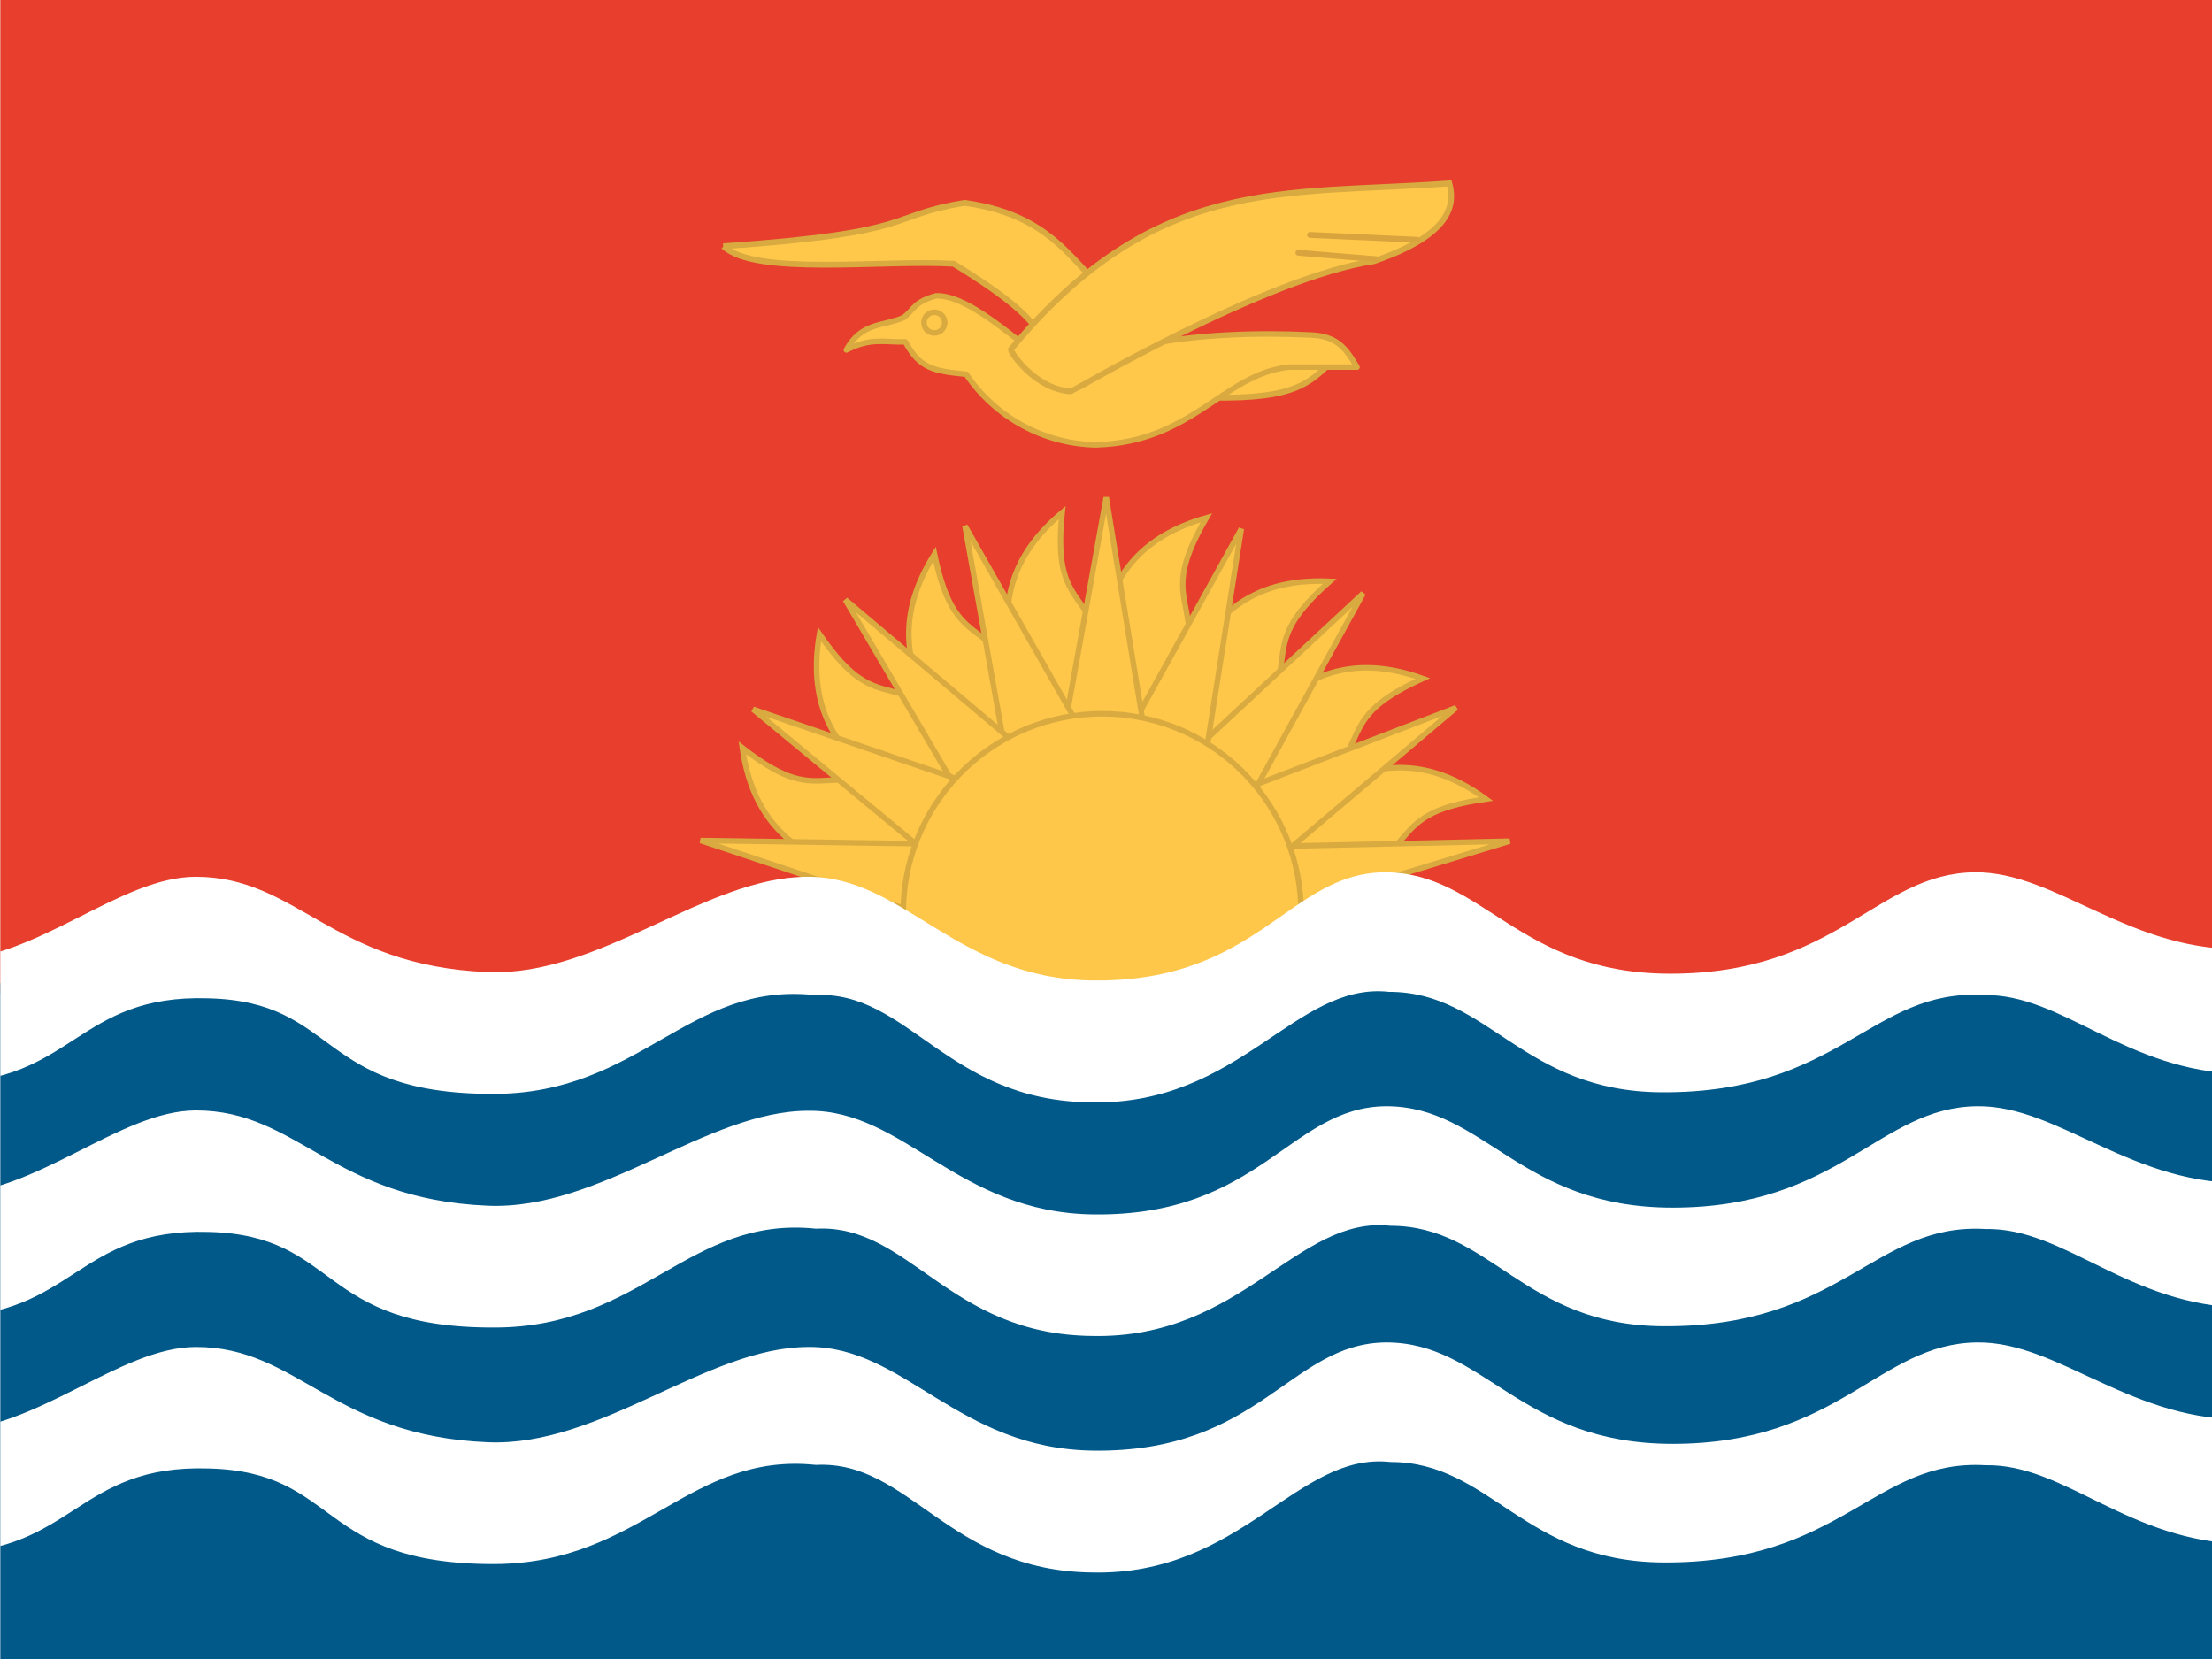
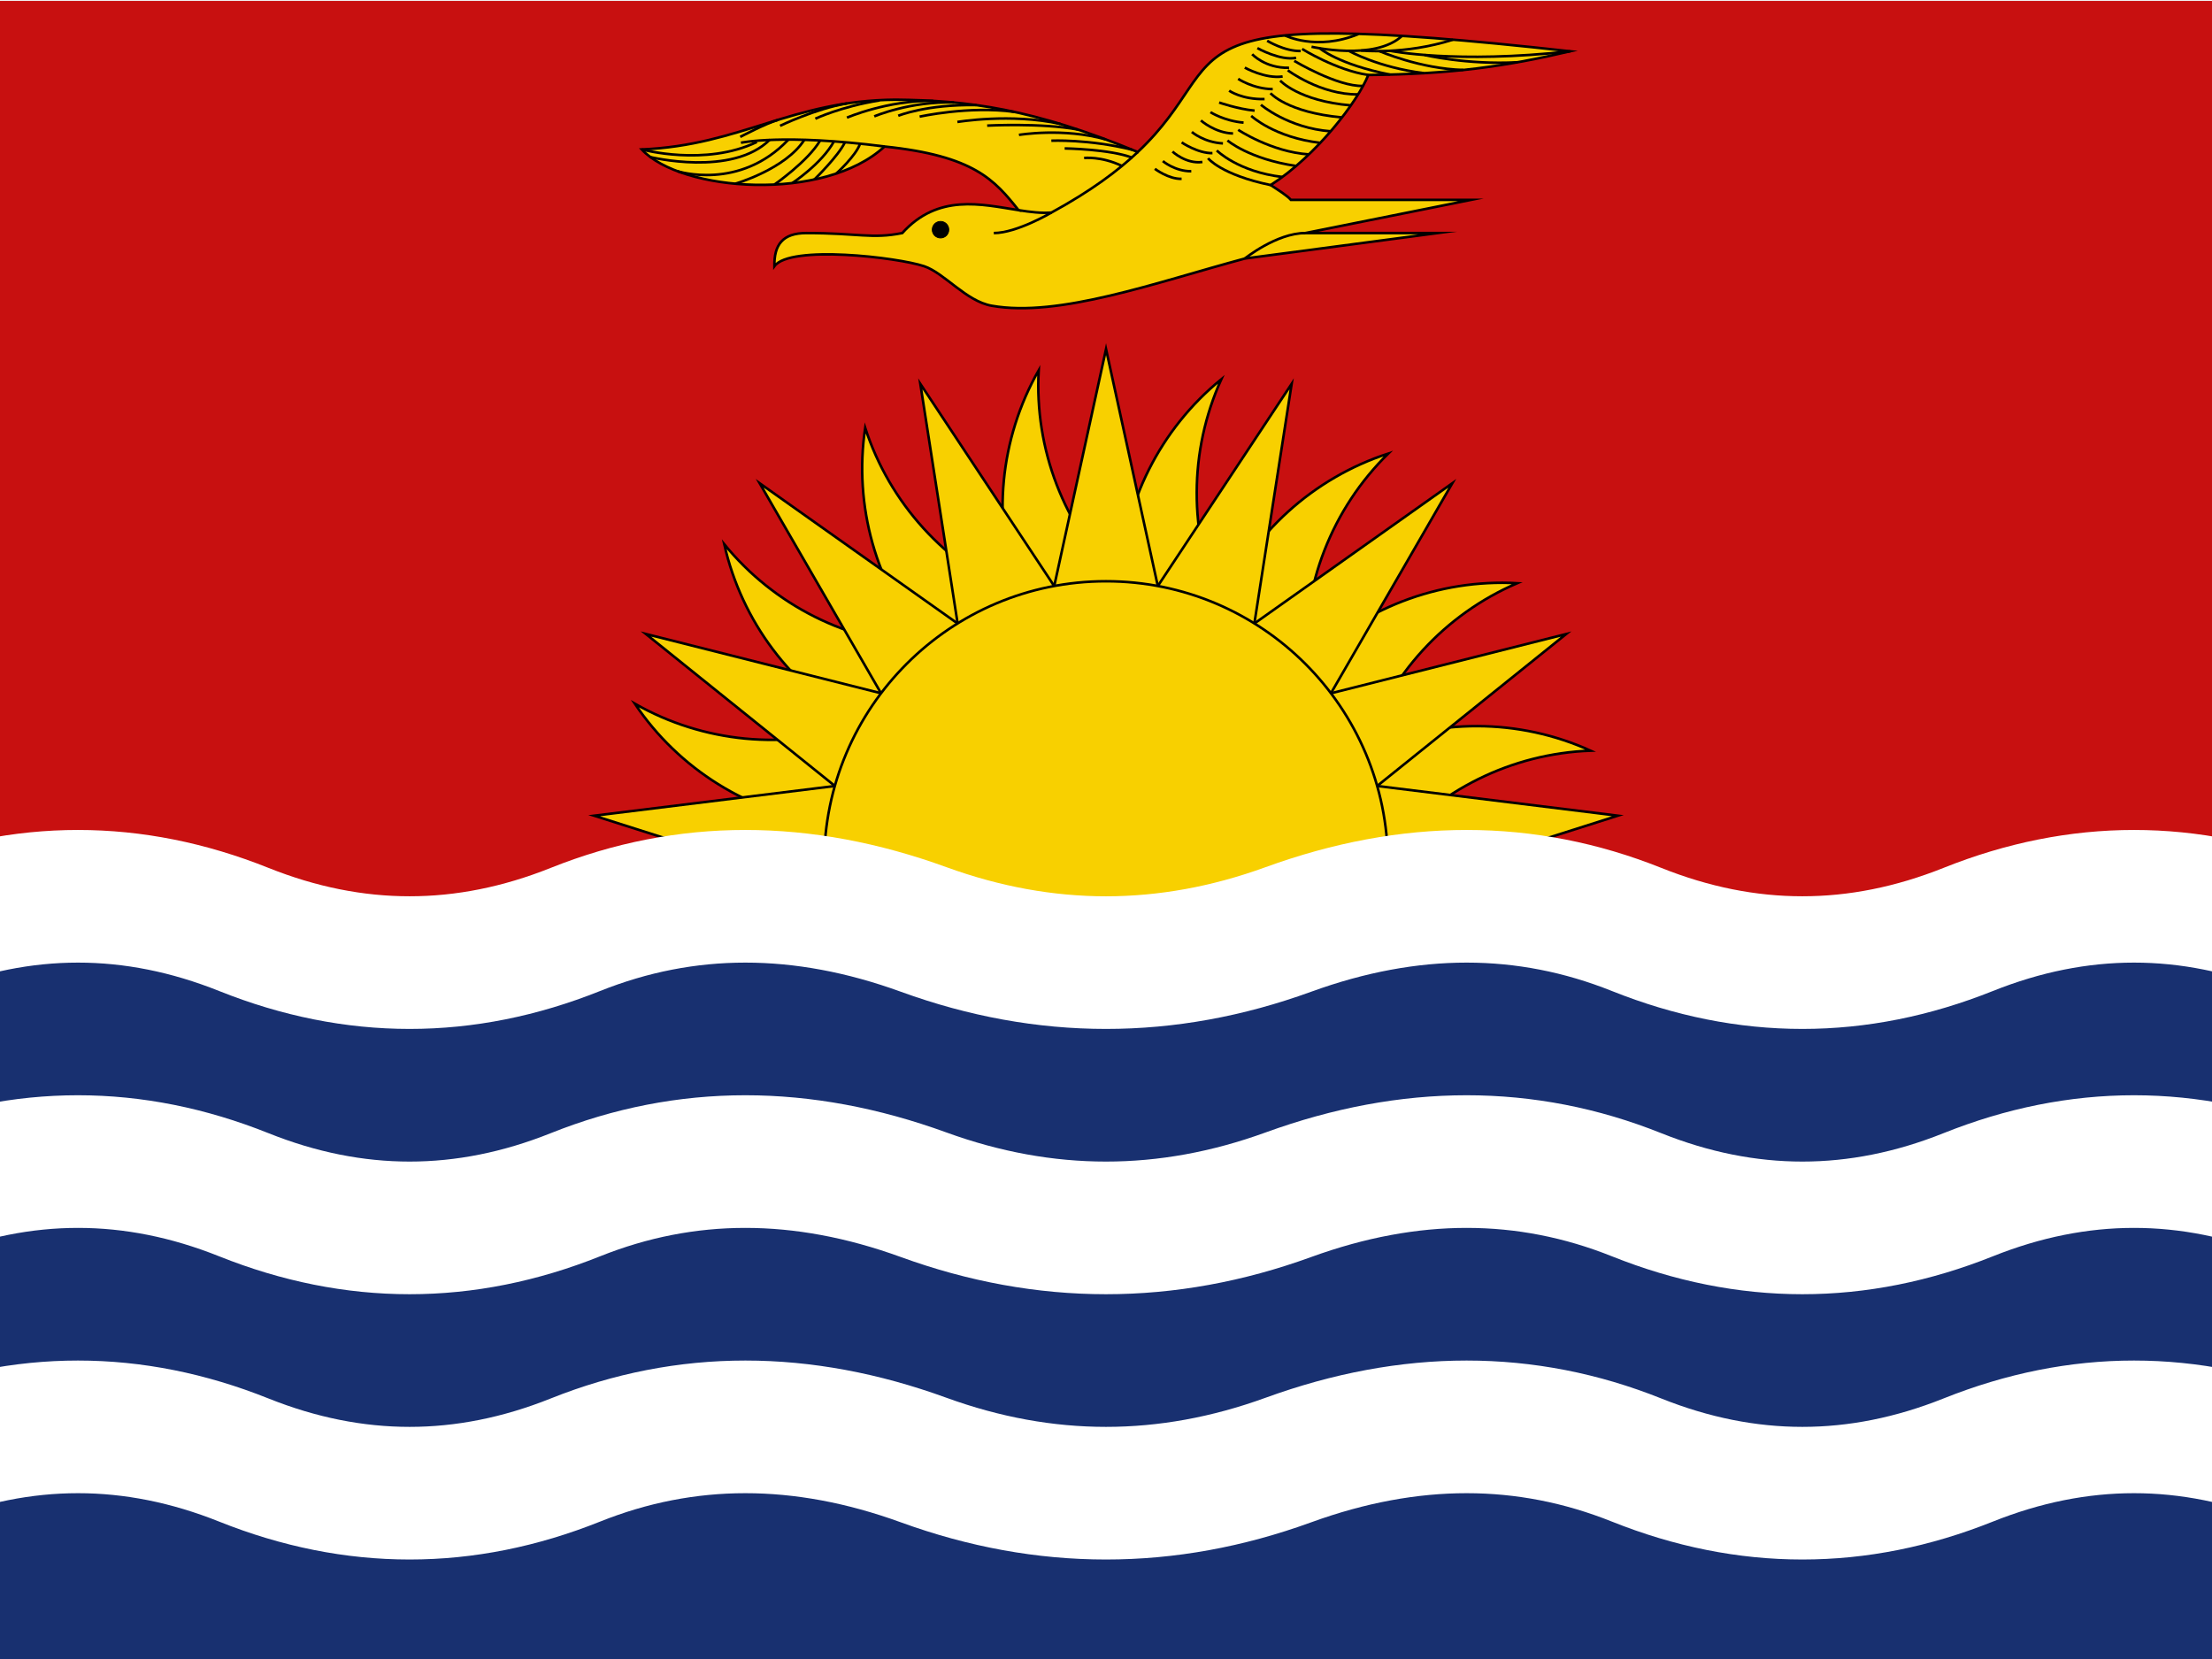
- <svg xmlns="http://www.w3.org/2000/svg" id="flag-icons-ki" viewBox="0 0 640 480">
-   <defs>
-     <clipPath id="ki-a">
-       <path fill-opacity=".7" d="M-86.3 0h682.6v512H-86.3z" />
-     </clipPath>
-   </defs>
-   <g clip-path="url(#ki-a)" transform="translate(81)scale(.9375)">
-     <path fill="#e73e2d" fill-rule="evenodd" d="M-164.3 0h835.8v306.5h-835.8z" />
-     <path fill="#fec74a" fill-rule="evenodd" stroke="#d8aa3f" stroke-width="1.7" d="M204.3 282.1c-19.4-15.2-55.6-10-61.6-51.3 27.7 21.5 22.7-1.2 64 19.3z" />
-     <path fill="#fec74a" fill-rule="evenodd" stroke="#d8aa3f" stroke-width="1.7" d="M209.5 263.4c-13.9-20.4-50-26.6-43-67.7 19.9 28.9 22 5.7 55.2 37.9z" />
-     <path fill="#fec74a" fill-rule="evenodd" stroke="#d8aa3f" stroke-width="1.7" d="M215.8 250c-5-24.1-36-43.6-13.8-79 7.2 34.4 18 13.8 36.4 56.2z" />
-     <path fill="#fec74a" fill-rule="evenodd" stroke="#d8aa3f" stroke-width="1.7" d="M230.3 237.6c2.7-24.5-20.8-52.6 11.1-79.4-3.6 34.9 13 18.7 17.5 64.6z" />
-     <path fill="#fec74a" fill-rule="evenodd" stroke="#d8aa3f" stroke-width="1.7" d="M243.3 227.7c12.4-21.3 2.5-56.5 42.6-67.9-17.6 30.3 4.2 22.3-10.5 66z" />
-     <path fill="#fec74a" fill-rule="evenodd" stroke="#d8aa3f" stroke-width="1.7" d="M262 230.3c18.6-16.2 20.4-52.8 62-50.9-26.3 23.2-3 22.5-31 59.4z" />
-     <path fill="#fec74a" fill-rule="evenodd" stroke="#d8aa3f" stroke-width="1.7" d="M278.6 239.9c22.5-10.1 34.9-44.5 74.1-30.5-32 14.5-9.5 20.7-47 47.7z" />
-     <path fill="#fec74a" fill-rule="evenodd" stroke="#d8aa3f" stroke-width="1.7" d="M292.5 255c24.4-3.4 46-33 79.7-8.4-34.7 4.9-15 17.1-58.5 32.5z" />
-     <path fill="#fec74a" fill-rule="evenodd" stroke="#d8aa3f" stroke-width="1.7" d="m379.5 259.6-112.1 2.5 4.7 30.2z" />
-     <path fill="#fec74a" fill-rule="evenodd" stroke="#d8aa3f" stroke-width="1.7" d="m363 218.4-103.8 39.9 17.3 33.3z" />
-     <path fill="#fec74a" fill-rule="evenodd" stroke="#d8aa3f" stroke-width="1.7" d="m280.6 280.7 53.7-97.6-82.4 76.7z" />
-     <path fill="#fec74a" fill-rule="evenodd" stroke="#d8aa3f" stroke-width="1.7" d="m279.5 272.6 17.2-109.4-53.8 97.2z" />
-     <path fill="#fec74a" fill-rule="evenodd" stroke="#d8aa3f" stroke-width="1.7" d="m273 263.7-18-110.2-20 110.7z" />
-     <path fill="#fec74a" fill-rule="evenodd" stroke="#d8aa3f" stroke-width="1.7" d="m263.7 254.3-52.3-92 20 111.8z" />
-     <path fill="#fec74a" fill-rule="evenodd" stroke="#d8aa3f" stroke-width="1.7" d="m255.6 253.6-81.1-68.5 57.6 98z" />
-     <path fill="#fec74a" fill-rule="evenodd" stroke="#d8aa3f" stroke-width="1.7" d="m146 218.9 87 71.9 13.4-37.6z" />
-     <path fill="#fec74a" fill-rule="evenodd" stroke="#d8aa3f" stroke-width="1.7" d="m232.1 260.9-102.3-1.5 101.9 34z" />
-     <path fill="#fec74a" fill-rule="evenodd" stroke="#d8aa3f" stroke-width="1.7" d="M315.1 279.2a61.4 61.4 0 1 1-122.7 0 61.4 61.4 0 0 1 122.7 0z" />
-     <path fill="#005989" fill-rule="evenodd" d="M-165.1 303.4h839.9V512h-840z" />
-     <path fill="#fff" fill-rule="evenodd" d="M-165.6 454c15.6 7.2 38 25.3 62 25.3 40-.3 41-27.4 81.6-26.1 40.7 1 33.3 29.6 88.2 29.5 45.4-.2 60-34.7 99.2-30.6 29-1.5 40.8 32.7 85.3 33.2 46.2 1 63.1-37.3 92-34.1 31 0 41 30.8 84.3 31 55.2.3 64.9-32 99.3-30 24.6-.5 44 23.7 80 24.3 28.6.5 52.7-21.2 69-29l.7-36.8c-17 6.3-42.4 27.1-67.7 27.3-36.6 1.4-59.1-24-84.5-23.7-30.4.3-42.5 31.3-94 31.3-47.2 0-58-31.3-88.4-31.3-29.7.2-38.8 34-90.3 33.4-42-.5-58.3-32.3-88-32-31.5 0-64 30.9-99 29.4-48-2-58.5-29.4-90-29.4-23.5 0-49 25.6-77.3 26-28.2.5-59.9-25.5-62.8-26zm0-73c15.6 7.3 38 25.4 62 25.4 40-.3 41-27.4 81.6-26.2 40.7 1 33.3 29.7 88.2 29.5 45.4 0 60-34.6 99.2-30.5 29-1.5 40.8 32.7 85.3 33.1 46.2 1 63.1-37.2 92-34 31 0 41 30.8 84.3 31 55.2.3 64.9-32 99.3-30 24.6-.5 44 23.7 80 24.3 28.6.5 52.7-21.2 69-29l.7-36.8c-17 6.3-42.4 27-67.7 27.3-36.6 1.3-59.1-24-84.5-23.7-30.4.3-42.5 31.3-94 31.3-47.2 0-58-31.3-88.4-31.3-29.7.2-38.8 34-90.3 33.4-42-.5-58.3-32.3-88-32-31.5 0-64 30.8-99 29.3-48-2-58.5-29.4-90-29.4-23.5 0-49 25.7-77.3 26.1-28.2.4-59.9-25.5-62.8-26l.4 38.3z" />
-     <path fill="#fff" fill-rule="evenodd" d="M-165.6 309c15.6 7.2 38 25.2 61.9 25.2 40-.2 41-27.4 81.6-26.1 40.6 1 33.2 29.6 88.1 29.5 45.3-.1 60-34.7 99-30.5 29-1.5 40.8 32.7 85.3 33.1 46.1 1 63-37.3 92-34.1 30.8 0 41 30.8 84.2 31 55 .3 64.7-32 99.2-30 24.5-.5 43.9 23.7 79.8 24.3 28.7.5 52.7-21.2 69-29l.7-36.8c-17 6.4-42.3 27.1-67.7 27.3-36.4 1.4-59-23.9-84.4-23.7-30.3.3-42.4 31.3-94 31.3-47 0-57.8-31.3-88.2-31.3-29.7.3-38.8 34-90.1 33.4-42-.5-58.3-32.2-88-32-31.5 0-64 30.9-98.8 29.4-48.1-2-58.5-29.4-90-29.4-23.5 0-48.9 25.6-77.2 26-28.2.5-59.8-25.4-62.8-26l.4 38.3z" />
-     <path fill="#ffc84b" fill-rule="evenodd" stroke="#d8aa3f" stroke-width="1.8" d="M136.8 76c61-4.2 50-9.4 74.5-13.4 31 4.3 34.5 23 51.8 34.5 0 0-6.5 22-27.7 18.9-2.9-8.8 10.2-11.6-27.5-34.6-22-1.3-61.3 3.9-71-5.4zm189.3 33.9-44 1.8v10.9c29.7 1 35-3 44-12.7z" />
-     <path fill="#ffc84b" fill-rule="evenodd" stroke="#d8aa3f" stroke-linejoin="round" stroke-width="1.7" d="M174.8 108c7.7-3.9 11.5-2.3 18.2-2.5 4.5 8.3 8.8 9 18.8 10a49.5 49.5 0 0 0 39.9 21.8c29.9-.8 39.4-21.7 59.5-24h21.2c-3.5-6-6.3-9.5-14-9.9-15.8-.8-36.2-.4-54 3.6l-25.1 6.3c-7.4-3.6-25.3-22.4-36.8-22-6.7 1.8-6.7 4.1-10 6.7-6.5 2.8-13 1.4-17.7 10z" />
-     <path fill="#ffc84b" fill-rule="evenodd" stroke="#d8aa3f" stroke-width="1.7" d="M205.1 99a3.2 3.2 0 1 1-6.3 0 3.2 3.2 0 0 1 6.3 0z" />
-     <path fill="#ffc84b" fill-rule="evenodd" stroke="#d8aa3f" stroke-width="1.8" d="M225.6 107.8c44.9-54.1 84.1-47.5 135.3-51.2 1.7 6.3 1 15.7-23.3 24-33.4 5-93.1 40.2-93.4 40.2-11.1-.6-18.9-12.2-18.6-13z" />
-     <path fill="none" stroke="#d9a43e" stroke-linecap="round" stroke-width="1.8" d="M317.9 72.5 351 74m-36.7 4 24.1 2" />
+ <svg xmlns="http://www.w3.org/2000/svg" width="100%" height="100%" viewBox="0 0 640 480" version="1.1" xml:space="preserve" style="fill-rule:evenodd;clip-rule:evenodd;stroke-miterlimit:22.926;">
+   <g transform="matrix(1.5991,0,0,1.5991,-159.731,0.268506)">
+     <rect x="0" y="0" width="600" height="162" style="fill:rgb(200,16,16);" />
+   </g>
+   <g id="bird" transform="matrix(1.00343,0,0,1.00343,18.9711,145.959)">
+     <g id="bird_outline" transform="matrix(1.59364,0,0,1.59364,-178.092,-145.193)">
+       <path d="M305.75,27.34C286.67,19.45 274.99,18 261.94,17.87C243.04,18 234.02,26.12 216,26.87C223.14,34.56 249.02,36.44 259.93,26.34C276.15,28.03 279.83,32.41 284.18,37.86C277.41,36.79 269.61,34.84 263.14,42C257.68,43.1 255.15,42 245.81,42C241.45,42 239.94,44.14 240,48C242.82,44.1 262.31,46.4 267.09,48C270.76,49.23 274.66,54.32 279.31,55.15C291.5,57.32 308.99,50.95 325.12,46.61L360,42L336.07,42L366,36L333.46,36C332.77,35.21 331.12,34.19 329.8,33.32C338.17,27.93 345.57,18.13 347.46,13.4C362.55,13.25 372.29,11.85 384,9.11C306.82,0.57 324.39,9.78 305.75,27.34Z" style="fill:rgb(248,208,0);fill-rule:nonzero;stroke:black;stroke-width:0.46px;" />
+     </g>
+     <g transform="matrix(1.59364,0,0,1.59364,-178.092,-145.193)">
+       <path id="eye" d="M270.06,39.89C270.89,39.89 271.56,40.56 271.56,41.39C271.56,42.22 270.89,42.89 270.06,42.89C269.24,42.89 268.56,42.22 268.56,41.39C268.56,40.56 269.24,39.89 270.06,39.89Z" style="fill-rule:nonzero;" />
+       <path id="eye_outline" d="M270.06,39.89C270.89,39.89 271.56,40.56 271.56,41.39C271.56,42.22 270.89,42.89 270.06,42.89C269.24,42.89 268.56,42.22 268.56,41.39C268.56,40.56 269.24,39.89 270.06,39.89Z" style="fill:none;fill-rule:nonzero;stroke:black;stroke-width:0.15px;" />
+     </g>
+     <g transform="matrix(1.59364,0,0,1.59364,-178.092,-145.193)">
+       <path d="M290.13,38.29C290.13,38.29 283.86,42 279.7,42" style="fill:none;fill-rule:nonzero;stroke:black;stroke-width:0.46px;" />
+     </g>
+     <g transform="matrix(1.59364,0,0,1.59364,-178.092,-145.193)">
+       <path d="M325.12,46.61C325.12,46.61 330.85,42 336.07,42" style="fill:none;fill-rule:nonzero;stroke:black;stroke-width:0.46px;" />
+     </g>
+     <g transform="matrix(1.59364,0,0,1.59364,-178.092,-145.193)">
+       <path d="M233.82,24.6C233.82,24.6 238.48,22.16 240.68,21.51" style="fill:none;fill-rule:nonzero;stroke:black;stroke-width:0.46px;" />
+     </g>
+     <g transform="matrix(1.59364,0,0,1.59364,-178.092,-145.193)">
+       <path d="M253.13,21.12C253.13,21.12 260.52,17.93 268.75,18.09" style="fill:none;fill-rule:nonzero;stroke:black;stroke-width:0.46px;" />
+     </g>
+     <g transform="matrix(1.59364,0,0,1.59364,-178.092,-145.193)">
+       <path d="M273.11,21.9C273.11,21.9 282.8,20.27 291.75,22.26" style="fill:none;fill-rule:nonzero;stroke:black;stroke-width:0.46px;" />
+     </g>
+     <g transform="matrix(1.59364,0,0,1.59364,-178.092,-145.193)">
+       <path d="M284.25,24.24C284.25,24.24 292.29,22.89 300,25.07" style="fill:none;fill-rule:nonzero;stroke:black;stroke-width:0.46px;" />
+     </g>
+     <g transform="matrix(1.59364,0,0,1.59364,-178.092,-145.193)">
+       <path d="M292.52,26.69C292.52,26.69 300.71,26.8 304.78,28.38" style="fill:none;fill-rule:nonzero;stroke:black;stroke-width:0.46px;" />
+     </g>
+     <g transform="matrix(1.59364,0,0,1.59364,-178.092,-145.193)">
+       <path d="M216,26.87C216,26.87 227.49,30.01 236.83,25.52" style="fill:none;fill-rule:nonzero;stroke:black;stroke-width:0.46px;" />
+     </g>
+     <g transform="matrix(1.59364,0,0,1.59364,-178.092,-145.193)">
+       <path d="M217.46,28.23C217.46,28.23 232.38,31.91 239.2,25.08" style="fill:none;fill-rule:nonzero;stroke:black;stroke-width:0.46px;" />
+     </g>
+     <g transform="matrix(1.59364,0,0,1.59364,-178.092,-145.193)">
+       <path d="M222.46,30.81C222.46,30.81 233.7,34.43 242.54,25.09" style="fill:none;fill-rule:nonzero;stroke:black;stroke-width:0.46px;" />
+     </g>
+     <g transform="matrix(1.59364,0,0,1.59364,-178.092,-145.193)">
+       <path d="M232.9,33.08C232.9,33.08 241.98,30.48 245.42,25.13" style="fill:none;fill-rule:nonzero;stroke:black;stroke-width:0.46px;" />
+     </g>
+     <g transform="matrix(1.59364,0,0,1.59364,-178.092,-145.193)">
+       <path d="M240,33.23C240,33.23 246.09,29.01 248.28,25.25" style="fill:none;fill-rule:nonzero;stroke:black;stroke-width:0.46px;" />
+     </g>
+     <g transform="matrix(1.59364,0,0,1.59364,-178.092,-145.193)">
+       <path d="M318.46,28.47C318.46,28.47 320.84,31.46 329.8,33.32" style="fill:none;fill-rule:nonzero;stroke:black;stroke-width:0.46px;" />
+     </g>
+     <g transform="matrix(1.59364,0,0,1.59364,-178.092,-145.193)">
+       <path d="M320.04,27.06C320.04,27.06 323.89,30.91 331.91,31.85" style="fill:none;fill-rule:nonzero;stroke:black;stroke-width:0.46px;" />
+     </g>
+     <g transform="matrix(1.59364,0,0,1.59364,-178.092,-145.193)">
+       <path d="M321.98,25.25C321.98,25.25 325.89,28.61 334.4,29.86" style="fill:none;fill-rule:nonzero;stroke:black;stroke-width:0.46px;" />
+     </g>
+     <g transform="matrix(1.59364,0,0,1.59364,-178.092,-145.193)">
+       <path d="M323.91,23.32C323.91,23.32 329.89,27.31 336.7,27.77" style="fill:none;fill-rule:nonzero;stroke:black;stroke-width:0.46px;" />
+     </g>
+     <g transform="matrix(1.59364,0,0,1.59364,-178.092,-145.193)">
+       <path d="M326.27,20.8C326.27,20.8 330.46,24.71 338.77,25.68" style="fill:none;fill-rule:nonzero;stroke:black;stroke-width:0.46px;" />
+     </g>
+     <g transform="matrix(1.59364,0,0,1.59364,-178.092,-145.193)">
+       <path d="M328.03,18.79C328.03,18.79 332.94,23.01 340.66,23.59" style="fill:none;fill-rule:nonzero;stroke:black;stroke-width:0.46px;" />
+     </g>
+     <g transform="matrix(1.59364,0,0,1.59364,-178.092,-145.193)">
+       <path d="M329.76,16.69C329.76,16.69 332.77,20.17 342.7,21.08" style="fill:none;fill-rule:nonzero;stroke:black;stroke-width:0.46px;" />
+     </g>
+     <g transform="matrix(1.59364,0,0,1.59364,-178.092,-145.193)">
+       <path d="M331.52,14.42C331.52,14.42 334.87,18.1 344.3,18.9" style="fill:none;fill-rule:nonzero;stroke:black;stroke-width:0.46px;" />
+     </g>
+     <g transform="matrix(1.59364,0,0,1.59364,-178.092,-145.193)">
+       <path d="M332.89,12.55C332.89,12.55 338.79,17 345.62,16.91" style="fill:none;fill-rule:nonzero;stroke:black;stroke-width:0.46px;" />
+     </g>
+     <g transform="matrix(1.59364,0,0,1.59364,-178.092,-145.193)">
+       <path d="M334.06,10.85C334.06,10.85 341.86,15.53 346.51,15.38" style="fill:none;fill-rule:nonzero;stroke:black;stroke-width:0.46px;" />
+     </g>
+     <g transform="matrix(1.59364,0,0,1.59364,-178.092,-145.193)">
+       <path d="M335.48,8.69C335.48,8.69 341.68,12.55 347.46,13.4" style="fill:none;fill-rule:nonzero;stroke:black;stroke-width:0.46px;" />
+     </g>
+     <g transform="matrix(1.59364,0,0,1.59364,-178.092,-145.193)">
+       <path d="M308.84,30.38C308.84,30.38 311.34,32.27 313.68,32.19" style="fill:none;fill-rule:nonzero;stroke:black;stroke-width:0.46px;" />
+     </g>
+     <g transform="matrix(1.59364,0,0,1.59364,-178.092,-145.193)">
+       <path d="M310.28,28.98C310.28,28.98 312.45,30.83 315.43,30.82" style="fill:none;fill-rule:nonzero;stroke:black;stroke-width:0.46px;" />
+     </g>
+     <g transform="matrix(1.59364,0,0,1.59364,-178.092,-145.193)">
+       <path d="M312.03,27.26C312.03,27.26 314.49,29.56 317.44,29.14" style="fill:none;fill-rule:nonzero;stroke:black;stroke-width:0.46px;" />
+     </g>
+     <g transform="matrix(1.59364,0,0,1.59364,-178.092,-145.193)">
+       <path d="M313.69,25.6C313.69,25.6 316.63,27.6 319.26,27.54" style="fill:none;fill-rule:nonzero;stroke:black;stroke-width:0.46px;" />
+     </g>
+     <g transform="matrix(1.59364,0,0,1.59364,-178.092,-145.193)">
+       <path d="M315.53,23.71C315.53,23.71 317.71,25.6 321.16,25.78" style="fill:none;fill-rule:nonzero;stroke:black;stroke-width:0.46px;" />
+     </g>
+     <g transform="matrix(1.59364,0,0,1.59364,-178.092,-145.193)">
+       <path d="M317.17,21.63C317.17,21.63 319.73,23.9 322.99,23.98" style="fill:none;fill-rule:nonzero;stroke:black;stroke-width:0.46px;" />
+     </g>
+     <g transform="matrix(1.59364,0,0,1.59364,-178.092,-145.193)">
+       <path d="M318.9,20.13C318.9,20.13 321.38,21.72 324.89,22.02" style="fill:none;fill-rule:nonzero;stroke:black;stroke-width:0.46px;" />
+     </g>
+     <g transform="matrix(1.59364,0,0,1.59364,-178.092,-145.193)">
+       <path d="M320.47,18.38C320.47,18.38 323.82,19.56 326.89,19.85" style="fill:none;fill-rule:nonzero;stroke:black;stroke-width:0.46px;" />
+     </g>
+     <g transform="matrix(1.59364,0,0,1.59364,-178.092,-145.193)">
+       <path d="M322.28,16.24C322.28,16.24 324.59,17.86 328.69,17.76" style="fill:none;fill-rule:nonzero;stroke:black;stroke-width:0.46px;" />
+     </g>
+     <g transform="matrix(1.59364,0,0,1.59364,-178.092,-145.193)">
+       <path d="M323.91,14.1C323.91,14.1 326.65,15.92 330.17,15.96" style="fill:none;fill-rule:nonzero;stroke:black;stroke-width:0.46px;" />
+     </g>
+     <g transform="matrix(1.59364,0,0,1.59364,-178.092,-145.193)">
+       <path d="M325.11,12.07C325.11,12.07 328.79,14.13 331.96,13.67" style="fill:none;fill-rule:nonzero;stroke:black;stroke-width:0.46px;" />
+     </g>
+     <g transform="matrix(1.59364,0,0,1.59364,-178.092,-145.193)">
+       <path d="M326.45,9.64C326.45,9.64 328.78,12.19 333.12,12.1" style="fill:none;fill-rule:nonzero;stroke:black;stroke-width:0.46px;" />
+     </g>
+     <g transform="matrix(1.59364,0,0,1.59364,-178.092,-145.193)">
+       <path d="M327.39,8.54C327.39,8.54 331.57,10.89 334.4,10.29" style="fill:none;fill-rule:nonzero;stroke:black;stroke-width:0.46px;" />
+     </g>
+     <g transform="matrix(1.59364,0,0,1.59364,-178.092,-145.193)">
+       <path d="M329.16,7.21C329.16,7.21 332.33,9.14 335.23,9.06" style="fill:none;fill-rule:nonzero;stroke:black;stroke-width:0.46px;" />
+     </g>
+     <g transform="matrix(1.59364,0,0,1.59364,-178.092,-145.193)">
+       <path d="M332.38,6.24C332.38,6.24 338.03,9.12 345.67,6" style="fill:none;fill-rule:nonzero;stroke:black;stroke-width:0.46px;" />
+     </g>
+     <g transform="matrix(1.59364,0,0,1.59364,-178.092,-145.193)">
+       <path d="M337.19,8.29C337.19,8.29 348.61,10.91 353.56,6.33" style="fill:none;fill-rule:nonzero;stroke:black;stroke-width:0.46px;" />
+     </g>
+     <g transform="matrix(1.59364,0,0,1.59364,-178.092,-145.193)">
+       <path d="M346.15,8.97C346.15,8.97 354,9.79 362.78,7.01" style="fill:none;fill-rule:nonzero;stroke:black;stroke-width:0.46px;" />
+     </g>
+     <g transform="matrix(1.59364,0,0,1.59364,-178.092,-145.193)">
+       <path d="M351.37,9.02C351.37,9.02 363.29,11.42 384,9.11" style="fill:none;fill-rule:nonzero;stroke:black;stroke-width:0.46px;" />
+     </g>
+     <g transform="matrix(1.59364,0,0,1.59364,-178.092,-145.193)">
+       <path d="M243.24,32.96C243.24,32.96 248.57,29.45 250.78,25.41" style="fill:none;fill-rule:nonzero;stroke:black;stroke-width:0.46px;" />
+     </g>
+     <g transform="matrix(1.59364,0,0,1.59364,-178.092,-145.193)">
+       <path d="M247.23,32.31C247.23,32.31 251.52,28.15 252.77,25.57" style="fill:none;fill-rule:nonzero;stroke:black;stroke-width:0.46px;" />
+     </g>
+     <g transform="matrix(1.59364,0,0,1.59364,-178.092,-145.193)">
+       <path d="M251.19,31.24C251.19,31.24 254.72,28.07 255.5,25.85" style="fill:none;fill-rule:nonzero;stroke:black;stroke-width:0.46px;" />
+     </g>
+     <g transform="matrix(1.59364,0,0,1.59364,-178.092,-145.193)">
+       <path d="M233.95,25.66C233.95,25.66 241.61,23.99 259.93,26.34" style="fill:none;fill-rule:nonzero;stroke:black;stroke-width:0.46px;" />
+     </g>
+     <g transform="matrix(1.59364,0,0,1.59364,-178.092,-145.193)">
+       <path d="M241.03,22.6C241.03,22.6 247.45,19.49 253.17,18.54" style="fill:none;fill-rule:nonzero;stroke:black;stroke-width:0.46px;" />
+     </g>
+     <g transform="matrix(1.59364,0,0,1.59364,-178.092,-145.193)">
+       <path d="M247.41,21.31C247.41,21.31 252.1,19.1 259.02,18" style="fill:none;fill-rule:nonzero;stroke:black;stroke-width:0.46px;" />
+     </g>
+     <g transform="matrix(1.59364,0,0,1.59364,-178.092,-145.193)">
+       <path d="M258.07,20.89C258.07,20.89 264.56,18.12 272.5,18.38" style="fill:none;fill-rule:nonzero;stroke:black;stroke-width:0.46px;" />
+     </g>
+     <g transform="matrix(1.59364,0,0,1.59364,-178.092,-145.193)">
+       <path d="M266.28,20.94C266.28,20.94 275.18,18.95 283.38,20.07" style="fill:none;fill-rule:nonzero;stroke:black;stroke-width:0.46px;" />
+     </g>
+     <g transform="matrix(1.59364,0,0,1.59364,-178.092,-145.193)">
+       <path d="M290.11,25.29C290.11,25.29 296.9,24.98 304.71,26.92" style="fill:none;fill-rule:nonzero;stroke:black;stroke-width:0.46px;" />
+     </g>
+     <g transform="matrix(1.59364,0,0,1.59364,-178.092,-145.193)">
+       <path d="M278.5,22.56C278.5,22.56 288.23,22.04 294.9,23.27" style="fill:none;fill-rule:nonzero;stroke:black;stroke-width:0.46px;" />
+     </g>
+     <g transform="matrix(1.59364,0,0,1.59364,-178.092,-145.193)">
+       <path d="M338.67,8.57C338.67,8.57 342.03,11.48 351.39,13.33" style="fill:none;fill-rule:nonzero;stroke:black;stroke-width:0.46px;" />
+     </g>
+     <g transform="matrix(1.59364,0,0,1.59364,-178.092,-145.193)">
+       <path d="M343.95,9.04C343.95,9.04 349.21,12.03 357.51,13.07" style="fill:none;fill-rule:nonzero;stroke:black;stroke-width:0.46px;" />
+     </g>
+     <g transform="matrix(1.59364,0,0,1.59364,-178.092,-145.193)">
+       <path d="M349.47,9.08C349.47,9.08 356.85,12.29 364.65,12.49" style="fill:none;fill-rule:nonzero;stroke:black;stroke-width:0.46px;" />
+     </g>
+     <g transform="matrix(1.59364,0,0,1.59364,-178.092,-145.193)">
+       <path d="M357.64,9.78C357.64,9.78 365.16,11.59 374.48,11.1" style="fill:none;fill-rule:nonzero;stroke:black;stroke-width:0.46px;" />
+     </g>
+     <g transform="matrix(1.59364,0,0,1.59364,-178.092,-145.193)">
+       <path d="M262.41,20.78C262.41,20.78 267.51,18.68 276.55,18.85" style="fill:none;fill-rule:nonzero;stroke:black;stroke-width:0.46px;" />
+     </g>
+     <g transform="matrix(1.59364,0,0,1.59364,-178.092,-145.193)">
+       <path d="M296.04,28.42C296.04,28.42 299.1,28.05 302.9,29.86" style="fill:none;fill-rule:nonzero;stroke:black;stroke-width:0.46px;" />
+     </g>
+     <g transform="matrix(1.59364,0,0,1.59364,-178.092,-145.193)">
+       <path d="M284.18,37.86C286.29,38.19 288.3,38.44 290.13,38.29C297.29,34.38 302.18,30.71 305.75,27.34" style="fill:none;fill-rule:nonzero;stroke:black;stroke-width:0.46px;" />
+     </g>
+   </g>
+   <g transform="matrix(1.00343,0,0,1.00343,18.9712,145.959)">
+     <g id="rays_6" transform="matrix(1.59364,0,0,1.59364,-178.092,-145.193)">
+       <g id="rays_2" transform="matrix(0.0922663,-0.995734,0.995734,0.0922663,116.986,440.327)">
+         <g id="wavy" transform="matrix(0.972776,0.231748,-0.231748,0.972776,44.3199,-65.2774)">
+           <path d="M290.63,105.87C287.919,91.859 291.332,77.337 300,66C297.289,80.011 300.702,94.533 309.37,105.87" style="fill:rgb(248,208,0);fill-rule:nonzero;stroke:black;stroke-width:0.46px;" />
+         </g>
+         <path id="straight" d="M290.63,105.87L300,63L309.37,105.87" style="fill:rgb(248,208,0);fill-rule:nonzero;stroke:black;stroke-width:0.46px;" />
+       </g>
+       <g id="rays_21" transform="matrix(0.445792,-0.895137,0.895137,0.445792,26.6212,354.998)">
+         <g id="wavy1" transform="matrix(0.972776,0.231748,-0.231748,0.972776,44.3199,-65.2774)">
+           <path d="M290.63,105.87C287.919,91.859 291.332,77.337 300,66C297.289,80.011 300.702,94.533 309.37,105.87" style="fill:rgb(248,208,0);fill-rule:nonzero;stroke:black;stroke-width:0.46px;" />
+         </g>
+         <path id="straight1" d="M290.63,105.87L300,63L309.37,105.87" style="fill:rgb(248,208,0);fill-rule:nonzero;stroke:black;stroke-width:0.46px;" />
+       </g>
+       <g id="rays_22" transform="matrix(0.738973,-0.673735,0.673735,0.738973,-26.7946,242.841)">
+         <g id="wavy2" transform="matrix(0.972776,0.231748,-0.231748,0.972776,44.3199,-65.2774)">
+           <path d="M290.63,105.87C287.919,91.859 291.332,77.337 300,66C297.289,80.011 300.702,94.533 309.37,105.87" style="fill:rgb(248,208,0);fill-rule:nonzero;stroke:black;stroke-width:0.46px;" />
+         </g>
+         <path id="straight2" d="M290.63,105.87L300,63L309.37,105.87" style="fill:rgb(248,208,0);fill-rule:nonzero;stroke:black;stroke-width:0.46px;" />
+       </g>
+     </g>
+     <g id="rays_61" transform="matrix(0.710331,1.42657,-1.42657,0.710331,309.446,-435.369)">
+       <g id="rays_23" transform="matrix(0.0922663,-0.995734,0.995734,0.0922663,116.986,440.327)">
+         <g id="wavy3" transform="matrix(0.972776,0.231748,-0.231748,0.972776,44.3199,-65.2774)">
+           <path d="M290.63,105.87C287.919,91.859 291.332,77.337 300,66C297.289,80.011 300.702,94.533 309.37,105.87" style="fill:rgb(248,208,0);fill-rule:nonzero;stroke:black;stroke-width:0.46px;" />
+         </g>
+         <path id="straight3" d="M290.63,105.87L300,63L309.37,105.87" style="fill:rgb(248,208,0);fill-rule:nonzero;stroke:black;stroke-width:0.46px;" />
+       </g>
+       <g id="rays_24" transform="matrix(0.445792,-0.895137,0.895137,0.445792,26.6212,354.998)">
+         <g id="wavy4" transform="matrix(0.972776,0.231748,-0.231748,0.972776,44.3199,-65.2774)">
+           <path d="M290.63,105.87C287.919,91.859 291.332,77.337 300,66C297.289,80.011 300.702,94.533 309.37,105.87" style="fill:rgb(248,208,0);fill-rule:nonzero;stroke:black;stroke-width:0.46px;" />
+         </g>
+         <path id="straight4" d="M290.63,105.87L300,63L309.37,105.87" style="fill:rgb(248,208,0);fill-rule:nonzero;stroke:black;stroke-width:0.46px;" />
+       </g>
+       <g id="rays_25" transform="matrix(0.738973,-0.673735,0.673735,0.738973,-26.7946,242.841)">
+         <g id="wavy5" transform="matrix(0.972776,0.231748,-0.231748,0.972776,44.3199,-65.2774)">
+           <path d="M290.63,105.87C287.919,91.859 291.332,77.337 300,66C297.289,80.011 300.702,94.533 309.37,105.87" style="fill:rgb(248,208,0);fill-rule:nonzero;stroke:black;stroke-width:0.46px;" />
+         </g>
+         <path id="straight5" d="M290.63,105.87L300,63L309.37,105.87" style="fill:rgb(248,208,0);fill-rule:nonzero;stroke:black;stroke-width:0.46px;" />
+       </g>
+     </g>
+     <g id="rays_62" transform="matrix(-0.960408,1.27173,-1.27173,-0.960408,786.513,-128.281)">
+       <g id="rays_26" transform="matrix(0.0922663,-0.995734,0.995734,0.0922663,116.986,440.327)">
+         <g id="wavy6" transform="matrix(0.972776,0.231748,-0.231748,0.972776,44.3199,-65.2774)">
+           <path d="M290.63,105.87C287.919,91.859 291.332,77.337 300,66C297.289,80.011 300.702,94.533 309.37,105.87" style="fill:rgb(248,208,0);fill-rule:nonzero;stroke:black;stroke-width:0.46px;" />
+         </g>
+         <path id="straight6" d="M290.63,105.87L300,63L309.37,105.87" style="fill:rgb(248,208,0);fill-rule:nonzero;stroke:black;stroke-width:0.46px;" />
+       </g>
+       <g id="rays_27" transform="matrix(0.445792,-0.895137,0.895137,0.445792,26.6212,354.998)">
+         <g id="wavy7" transform="matrix(0.972776,0.231748,-0.231748,0.972776,44.3199,-65.2774)">
+           <path d="M290.63,105.87C287.919,91.859 291.332,77.337 300,66C297.289,80.011 300.702,94.533 309.37,105.87" style="fill:rgb(248,208,0);fill-rule:nonzero;stroke:black;stroke-width:0.46px;" />
+         </g>
+         <path id="straight7" d="M290.63,105.87L300,63L309.37,105.87" style="fill:rgb(248,208,0);fill-rule:nonzero;stroke:black;stroke-width:0.46px;" />
+       </g>
+       <g id="rays_28" transform="matrix(0.738973,-0.673735,0.673735,0.738973,-26.7946,242.841)">
+         <g id="wavy8" transform="matrix(0.972776,0.231748,-0.231748,0.972776,44.3199,-65.2774)">
+           <path d="M290.63,105.87C287.919,91.859 291.332,77.337 300,66C297.289,80.011 300.702,94.533 309.37,105.87" style="fill:rgb(248,208,0);fill-rule:nonzero;stroke:black;stroke-width:0.46px;" />
+         </g>
+         <path id="straight8" d="M290.63,105.87L300,63L309.37,105.87" style="fill:rgb(248,208,0);fill-rule:nonzero;stroke:black;stroke-width:0.46px;" />
+       </g>
+     </g>
+     <g transform="matrix(1.59364,0,0,1.59364,-178.092,-145.193)">
+       <circle cx="300" cy="156" r="51" style="fill:rgb(248,208,0);stroke:black;stroke-width:0.46px;" />
+     </g>
+   </g>
+   <g transform="matrix(1.5991,0,0,1.5991,-159.731,0.268506)">
+     <rect x="0" y="162" width="600" height="138" style="fill:rgb(24,48,112);" />
+   </g>
+   <g transform="matrix(1.5991,0,0,1.5991,-159.731,0.268506)">
+     <g id="wave">
+       <path d="M-36,168C-16,160 4,160 24,168C44,176 64,176 84,168C104,160 124,160 144,168C164,176 184,176 204,168C224,160 245,160 267,168C289,176 311,176 333,168C355,160 376,160 396,168C416,176 436,176 456,168C476,160 496,160 516,168C536,176 556,176 576,168C596,160 616,160 636,168" style="fill:none;fill-rule:nonzero;stroke:white;stroke-width:24px;stroke-miterlimit:4;" />
+     </g>
+   </g>
+   <g transform="matrix(1.5991,0,0,1.5991,-159.731,77.0255)">
+     <g id="wave1">
+       <path d="M-36,168C-16,160 4,160 24,168C44,176 64,176 84,168C104,160 124,160 144,168C164,176 184,176 204,168C224,160 245,160 267,168C289,176 311,176 333,168C355,160 376,160 396,168C416,176 436,176 456,168C476,160 496,160 516,168C536,176 556,176 576,168C596,160 616,160 636,168" style="fill:none;fill-rule:nonzero;stroke:white;stroke-width:24px;stroke-miterlimit:4;" />
+     </g>
+   </g>
+   <g transform="matrix(1.5991,0,0,1.5991,-159.731,153.783)">
+     <g id="wave2">
+       <path d="M-36,168C-16,160 4,160 24,168C44,176 64,176 84,168C104,160 124,160 144,168C164,176 184,176 204,168C224,160 245,160 267,168C289,176 311,176 333,168C355,160 376,160 396,168C416,176 436,176 456,168C476,160 496,160 516,168C536,176 556,176 576,168C596,160 616,160 636,168" style="fill:none;fill-rule:nonzero;stroke:white;stroke-width:24px;stroke-miterlimit:4;" />
+     </g>
  </g>
</svg>
